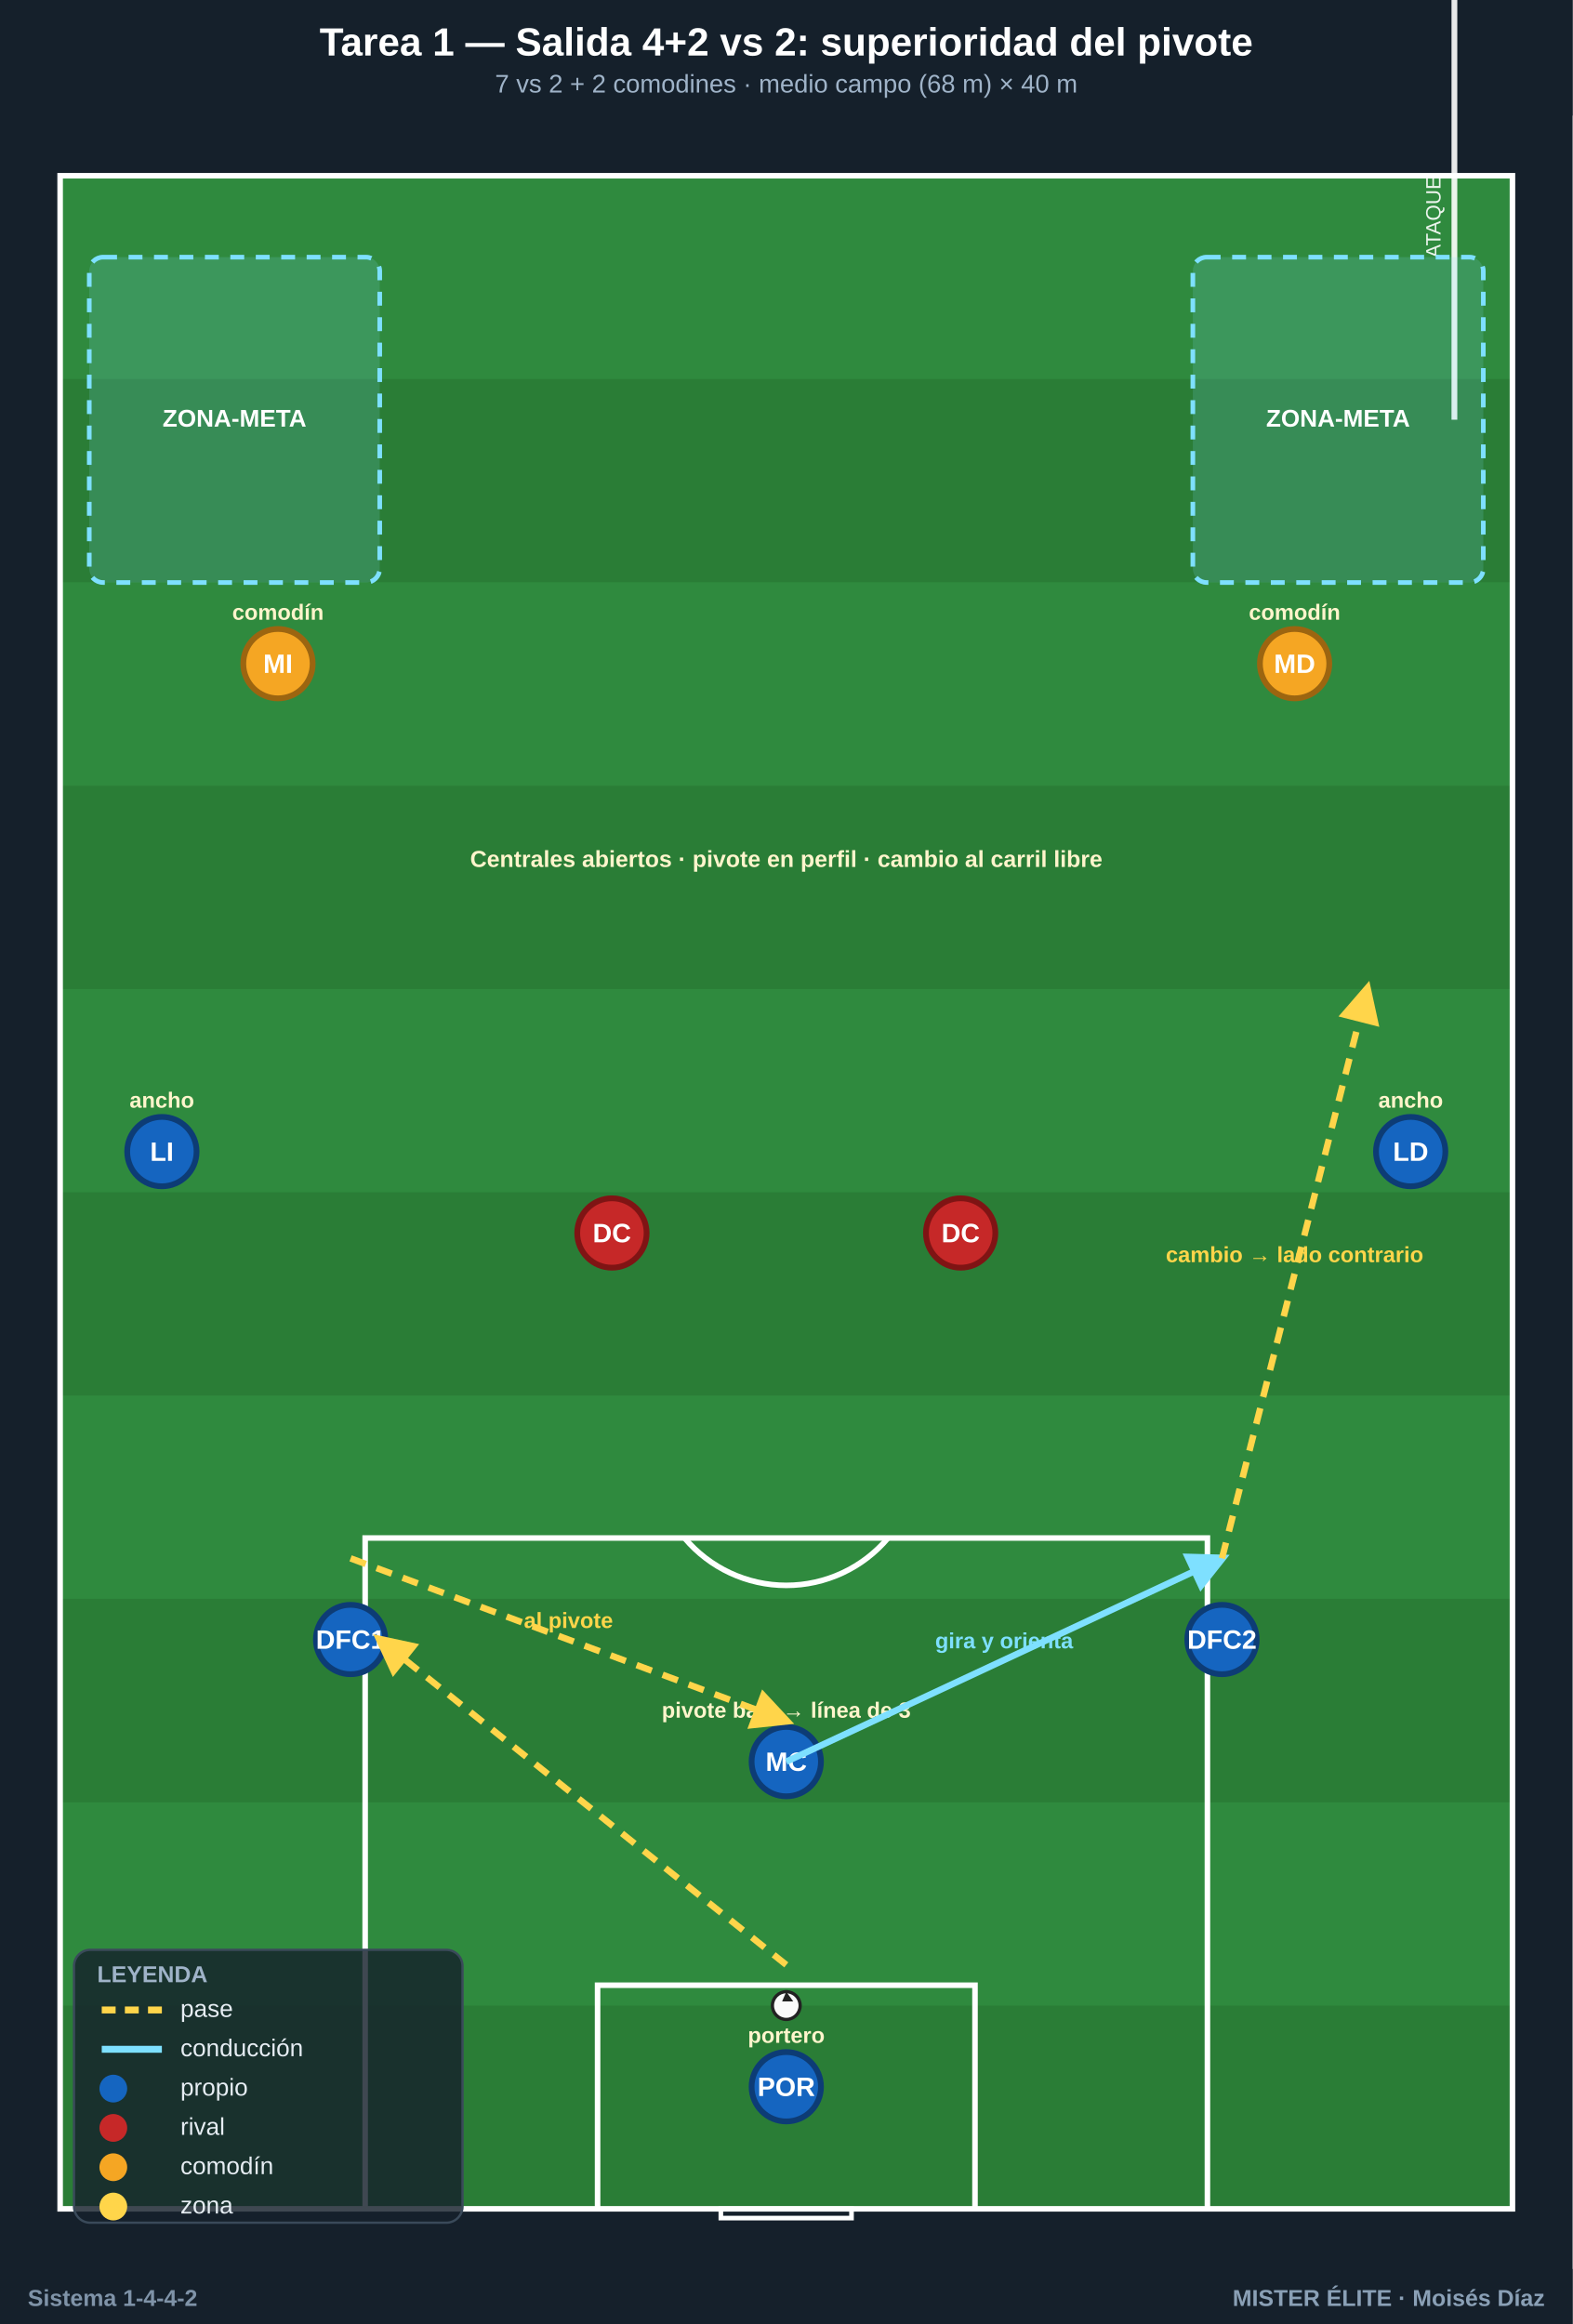
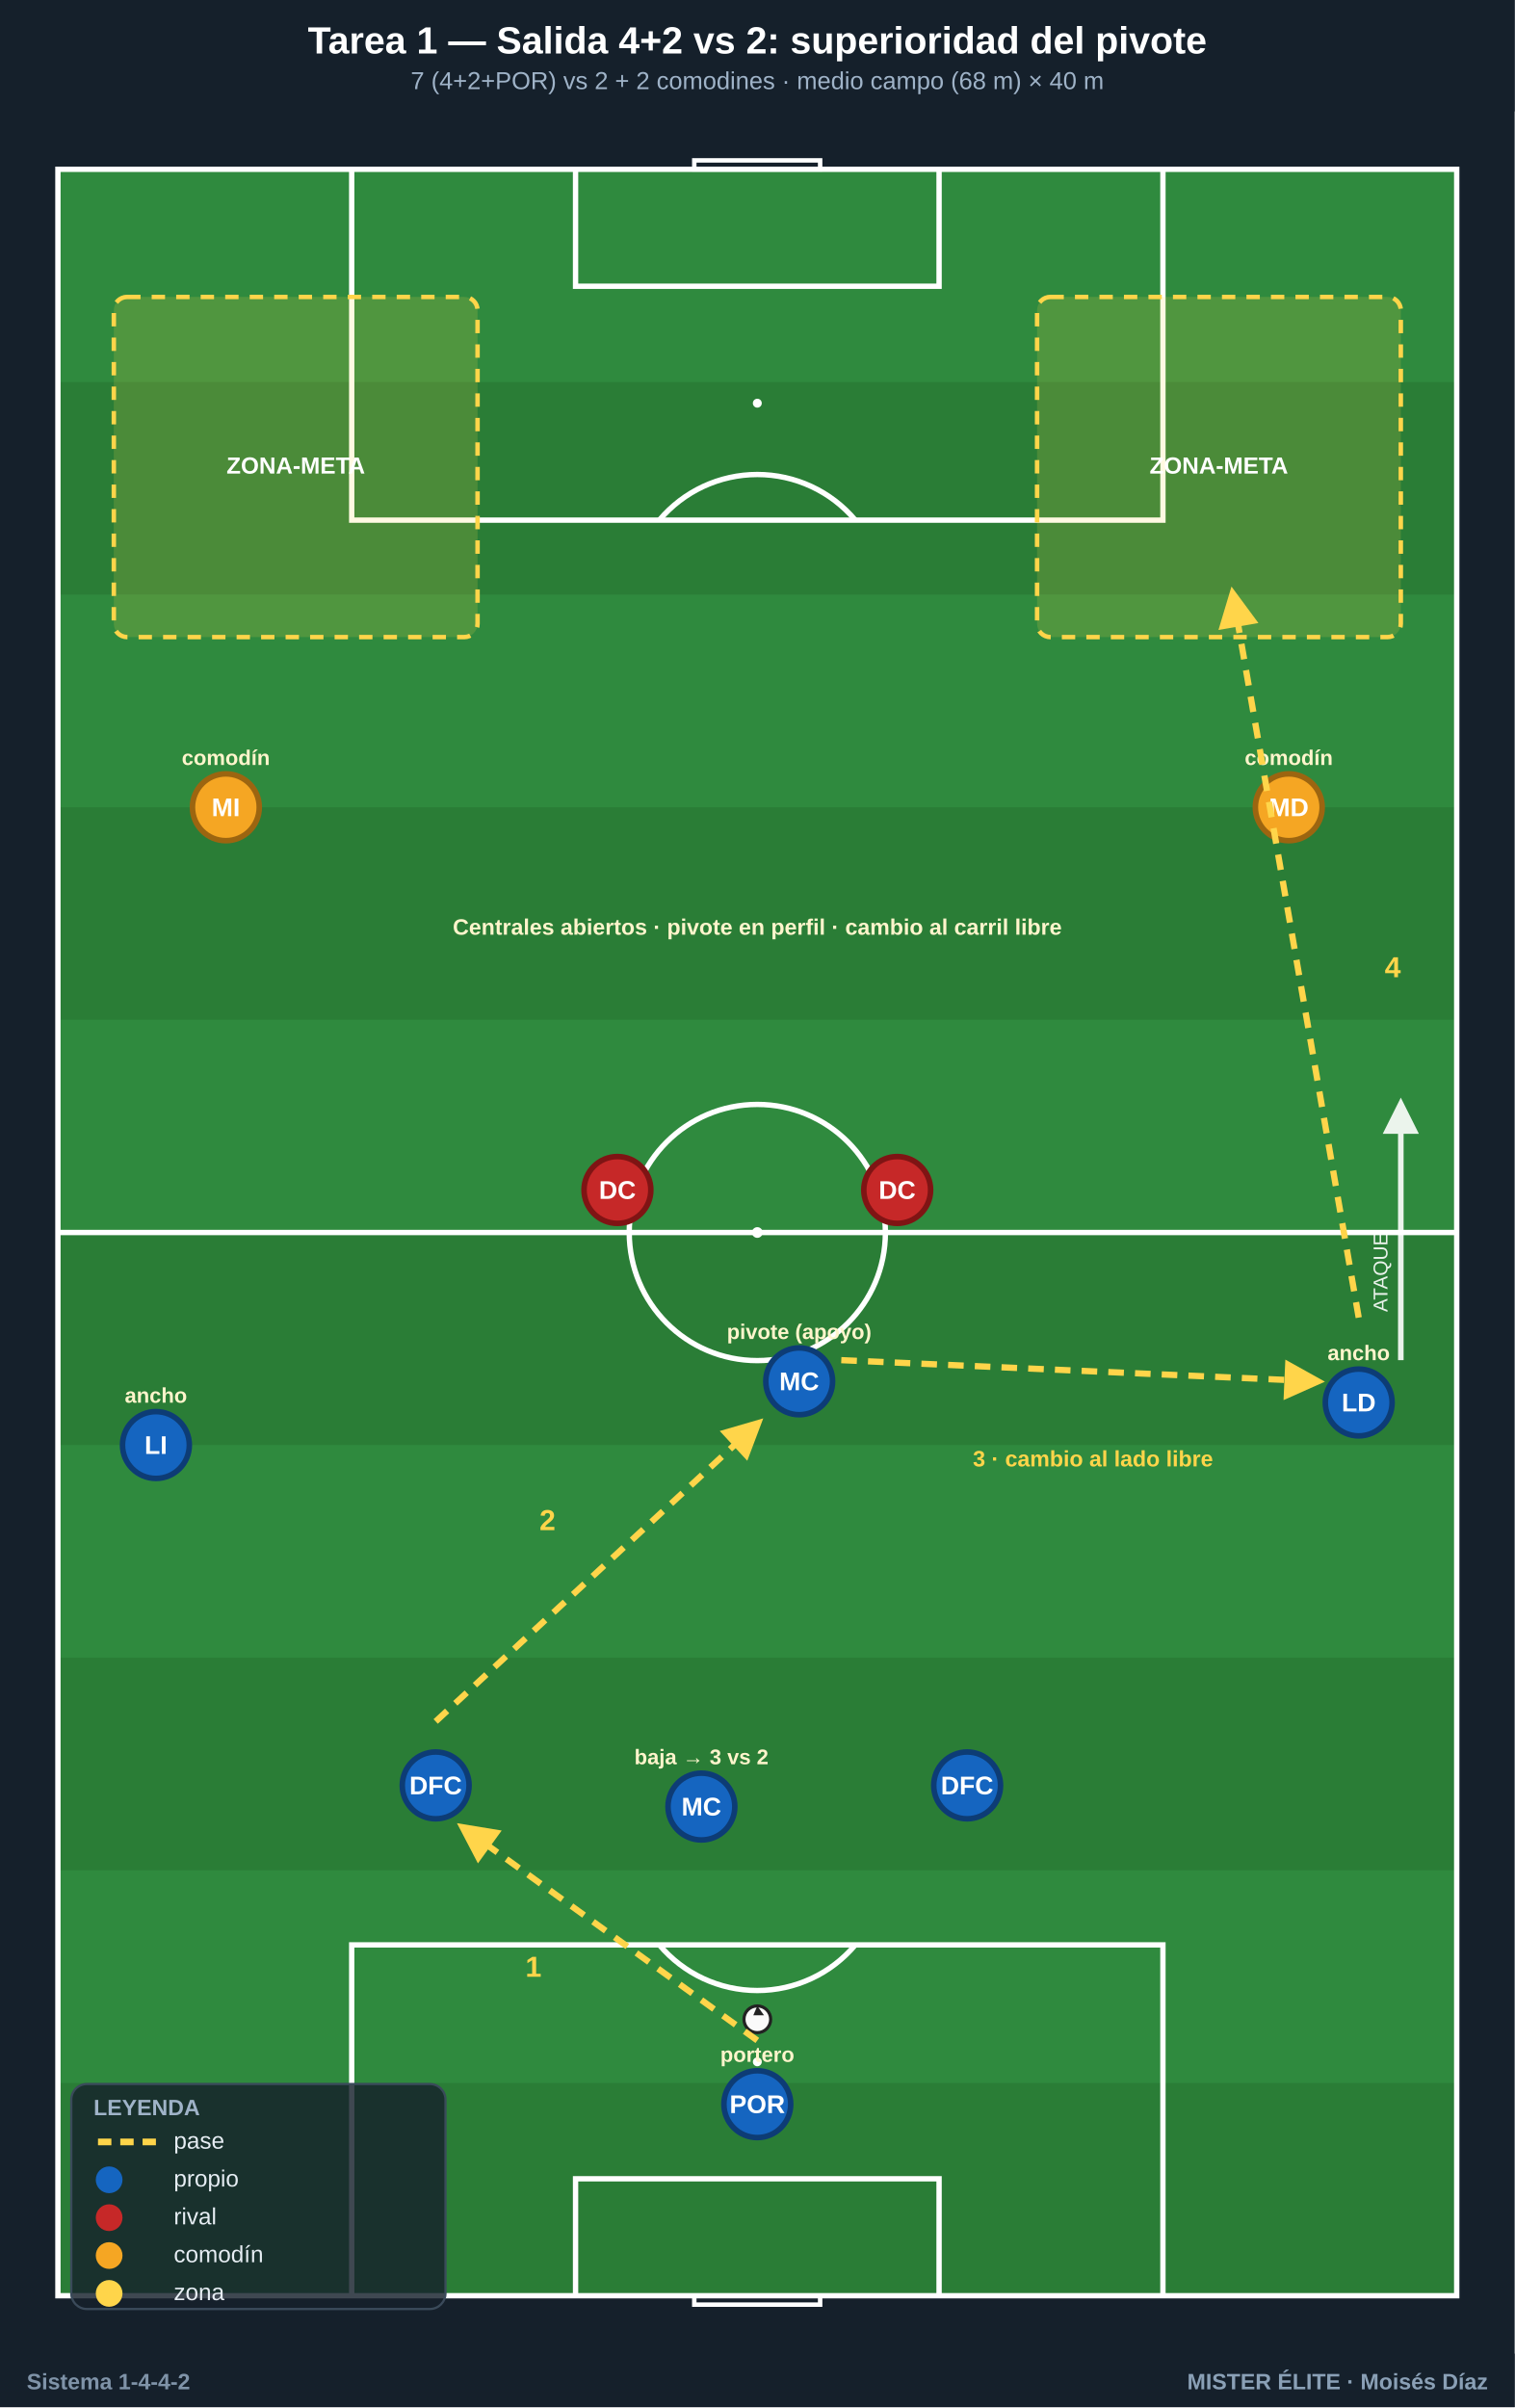
- <svg xmlns="http://www.w3.org/2000/svg" viewBox="0 0 680 1005" width="680" height="1005" font-family="Segoe UI,Arial,sans-serif">
+ <svg xmlns="http://www.w3.org/2000/svg" viewBox="0 0 680 1081" width="680" height="1081" font-family="Segoe UI,Arial,sans-serif">
  <defs>
    <linearGradient id="sky" x1="0" y1="0" x2="0" y2="1">
      <stop offset="0" stop-color="#2f8a3e" />
      <stop offset="1" stop-color="#2b8139" />
    </linearGradient>
    <marker id="ah_pass" viewBox="0 0 10 10" refX="8" refY="5" markerWidth="6.5" markerHeight="6.5" orient="auto-start-reverse">
      <path d="M0,0 L10,5 L0,10 z" fill="#ffd54a" />
    </marker>
    <marker id="ah_run" viewBox="0 0 10 10" refX="8" refY="5" markerWidth="6.5" markerHeight="6.5" orient="auto-start-reverse">
      <path d="M0,0 L10,5 L0,10 z" fill="#ffffff" />
    </marker>
    <marker id="ah_drive" viewBox="0 0 10 10" refX="8" refY="5" markerWidth="6.5" markerHeight="6.5" orient="auto-start-reverse">
      <path d="M0,0 L10,5 L0,10 z" fill="#7ee0ff" />
    </marker>
    <marker id="ah_white" viewBox="0 0 10 10" refX="8" refY="5" markerWidth="6.5" markerHeight="6.5" orient="auto-start-reverse">
      <path d="M0,0 L10,5 L0,10 z" fill="#ffffff" />
    </marker>
  </defs>
-   <rect x="0.0" y="0.0" width="680.0" height="1005.2" fill="#15202b" />
-   <rect x="26.0" y="76.0" width="628.0" height="88.4" fill="#2f8a3e" />
-   <rect x="26.0" y="163.9" width="628.0" height="88.4" fill="#2a7d36" />
-   <rect x="26.0" y="251.8" width="628.0" height="88.4" fill="#2f8a3e" />
-   <rect x="26.0" y="339.8" width="628.0" height="88.4" fill="#2a7d36" />
-   <rect x="26.0" y="427.7" width="628.0" height="88.4" fill="#2f8a3e" />
-   <rect x="26.0" y="515.6" width="628.0" height="88.4" fill="#2a7d36" />
-   <rect x="26.0" y="603.5" width="628.0" height="88.4" fill="#2f8a3e" />
-   <rect x="26.0" y="691.4" width="628.0" height="88.4" fill="#2a7d36" />
-   <rect x="26.0" y="779.4" width="628.0" height="88.4" fill="#2f8a3e" />
-   <rect x="26.0" y="867.3" width="628.0" height="88.4" fill="#2a7d36" />
-   <rect x="26.0" y="76.0" width="628.0" height="879.2" fill="none" stroke="#ffffff" stroke-width="2.4" />
-   <path d="M157.9,955.2 L157.9,665.1 L522.1,665.1 L522.1,955.2" fill="none" stroke="#ffffff" stroke-width="2.4" />
-   <path d="M258.4,955.2 L258.4,858.5 L421.6,858.5 L421.6,955.2" fill="none" stroke="#ffffff" stroke-width="2.4" />
-   <circle cx="340.0" cy="761.8" r="2.0" fill="#ffffff" />
-   <rect x="311.7" y="955.2" width="56.5" height="4" fill="none" stroke="#ffffff" stroke-width="2" />
-   <path d="M296.0,665.1 A57.5,57.5 0 0 0 384.0,665.1" fill="none" stroke="#ffffff" stroke-width="2.4" />
+   <rect x="0.0" y="0.0" width="680.0" height="1080.6" fill="#15202b" />
+   <rect x="26.0" y="76.0" width="628.0" height="96.0" fill="#2f8a3e" />
+   <rect x="26.0" y="171.5" width="628.0" height="96.0" fill="#2a7d36" />
+   <rect x="26.0" y="266.9" width="628.0" height="96.0" fill="#2f8a3e" />
+   <rect x="26.0" y="362.4" width="628.0" height="96.0" fill="#2a7d36" />
+   <rect x="26.0" y="457.8" width="628.0" height="96.0" fill="#2f8a3e" />
+   <rect x="26.0" y="553.3" width="628.0" height="96.0" fill="#2a7d36" />
+   <rect x="26.0" y="648.7" width="628.0" height="96.0" fill="#2f8a3e" />
+   <rect x="26.0" y="744.2" width="628.0" height="96.0" fill="#2a7d36" />
+   <rect x="26.0" y="839.6" width="628.0" height="96.0" fill="#2f8a3e" />
+   <rect x="26.0" y="935.1" width="628.0" height="96.0" fill="#2a7d36" />
+   <rect x="26.0" y="76.0" width="628.0" height="954.6" fill="none" stroke="#ffffff" stroke-width="2.4" />
+   <line x1="26.0" y1="553.3" x2="654.0" y2="553.3" stroke="#ffffff" stroke-width="2.4" opacity="1" />
+   <circle cx="340.0" cy="553.3" r="57.5" fill="none" stroke="#ffffff" stroke-width="2.4" />
+   <circle cx="340.0" cy="553.3" r="2.4" fill="#ffffff" />
+   <path d="M157.9,76.0 L157.9,233.5 L522.1,233.5 L522.1,76.0" fill="none" stroke="#ffffff" stroke-width="2.4" />
+   <path d="M258.4,76.0 L258.4,128.5 L421.6,128.5 L421.6,76.0" fill="none" stroke="#ffffff" stroke-width="2.4" />
+   <circle cx="340.0" cy="181.0" r="2.0" fill="#ffffff" />
+   <rect x="311.7" y="72.0" width="56.5" height="4" fill="none" stroke="#ffffff" stroke-width="2" />
+   <path d="M296.0,233.5 A57.5,57.5 0 0 1 384.0,233.5" fill="none" stroke="#ffffff" stroke-width="2.4" />
+   <path d="M157.9,1030.6 L157.9,873.1 L522.1,873.1 L522.1,1030.6" fill="none" stroke="#ffffff" stroke-width="2.4" />
+   <path d="M258.4,1030.6 L258.4,978.1 L421.6,978.1 L421.6,1030.6" fill="none" stroke="#ffffff" stroke-width="2.4" />
+   <circle cx="340.0" cy="925.6" r="2.0" fill="#ffffff" />
+   <rect x="311.7" y="1030.6" width="56.5" height="4" fill="none" stroke="#ffffff" stroke-width="2" />
+   <path d="M296.0,873.1 A57.5,57.5 0 0 0 384.0,873.1" fill="none" stroke="#ffffff" stroke-width="2.4" />
  <rect x="0.0" y="0.0" width="680.0" height="50.0" fill="#15202b" />
  <text x="340.0" y="24.0" font-family="Segoe UI,Arial,sans-serif" font-size="17" font-weight="800" fill="#ffffff" text-anchor="middle">Tarea 1 — Salida 4+2 vs 2: superioridad del pivote</text>
-   <text x="340.0" y="40.0" font-family="Segoe UI,Arial,sans-serif" font-size="11" font-weight="500" fill="#9fb3c8" text-anchor="middle">7 vs 2 + 2 comodines · medio campo (68 m) × 40 m</text>
-   <rect x="0.0" y="981.2" width="680.0" height="24.0" fill="#15202b" />
-   <text x="668.0" y="997.2" font-family="Segoe UI,Arial,sans-serif" font-size="10" font-weight="700" fill="#8aa0b6" text-anchor="end">MISTER ÉLITE · Moisés Díaz</text>
-   <text x="12.0" y="997.2" font-family="Segoe UI,Arial,sans-serif" font-size="10" font-weight="600" fill="#7f93a8" text-anchor="start">Sistema 1-4-4-2</text>
+   <text x="340.0" y="40.0" font-family="Segoe UI,Arial,sans-serif" font-size="11" font-weight="500" fill="#9fb3c8" text-anchor="middle">7 (4+2+POR) vs 2 + 2 comodines · medio campo (68 m) × 40 m</text>
+   <rect x="0.0" y="1056.6" width="680.0" height="24.0" fill="#15202b" />
+   <text x="668.0" y="1072.6" font-family="Segoe UI,Arial,sans-serif" font-size="10" font-weight="700" fill="#8aa0b6" text-anchor="end">MISTER ÉLITE · Moisés Díaz</text>
+   <text x="12.0" y="1072.6" font-family="Segoe UI,Arial,sans-serif" font-size="10" font-weight="600" fill="#7f93a8" text-anchor="start">Sistema 1-4-4-2</text>
  <g opacity="0.9">
-     <line x1="628.9" y1="181.5" x2="628.9" y2="-29.5" stroke="#ffffff" stroke-width="2.5" marker-end="url(#ah_white)" />
-     <text x="622.9" y="76.0" font-family="Segoe UI,Arial" font-size="9" fill="#ffffff" text-anchor="end" transform="rotate(-90 622.9 76.0)">ATAQUE</text>
+     <line x1="628.9" y1="610.6" x2="628.9" y2="496.0" stroke="#ffffff" stroke-width="2.5" marker-end="url(#ah_white)" />
+     <text x="622.9" y="553.3" font-family="Segoe UI,Arial" font-size="9" fill="#ffffff" text-anchor="end" transform="rotate(-90 622.9 553.3)">ATAQUE</text>
  </g>
-   <rect x="38.6" y="111.2" width="125.6" height="140.7" rx="6" fill="#7ee0ff" fill-opacity="0.16" stroke="#7ee0ff" stroke-width="2" stroke-dasharray="6 5" />
-   <text x="101.4" y="184.5" font-family="Segoe UI,Arial,sans-serif" font-size="10.5" font-weight="700" fill="#fff" text-anchor="middle">ZONA-META</text>
-   <rect x="515.8" y="111.2" width="125.6" height="140.7" rx="6" fill="#7ee0ff" fill-opacity="0.16" stroke="#7ee0ff" stroke-width="2" stroke-dasharray="6 5" />
-   <text x="578.6" y="184.5" font-family="Segoe UI,Arial,sans-serif" font-size="10.5" font-weight="700" fill="#fff" text-anchor="middle">ZONA-META</text>
+   <rect x="51.1" y="133.3" width="163.3" height="152.7" rx="6" fill="#ffd54a" fill-opacity="0.16" stroke="#ffd54a" stroke-width="2" stroke-dasharray="6 5" />
+   <text x="132.8" y="212.6" font-family="Segoe UI,Arial,sans-serif" font-size="10.5" font-weight="700" fill="#fff" text-anchor="middle">ZONA-META</text>
+   <rect x="465.6" y="133.3" width="163.3" height="152.7" rx="6" fill="#ffd54a" fill-opacity="0.16" stroke="#ffd54a" stroke-width="2" stroke-dasharray="6 5" />
+   <text x="547.2" y="212.6" font-family="Segoe UI,Arial,sans-serif" font-size="10.5" font-weight="700" fill="#fff" text-anchor="middle">ZONA-META</text>
  <g>
-     <circle cx="340.0" cy="902.4" r="15" fill="#1565c0" stroke="#0d3c75" stroke-width="2.5" />
-     <text x="340.0" y="906.4" font-family="Segoe UI,Arial" font-size="11.5" font-weight="800" fill="#fff" text-anchor="middle">POR</text>
+     <circle cx="101.4" cy="362.4" r="15" fill="#f5a623" stroke="#9c6510" stroke-width="2.5" />
+     <text x="101.4" y="366.4" font-family="Segoe UI,Arial" font-size="11.5" font-weight="800" fill="#fff" text-anchor="middle">MI</text>
  </g>
-   <text x="340.0" y="883.4" font-family="Segoe UI,Arial,sans-serif" font-size="9.5" font-weight="600" fill="#fff5cc" text-anchor="middle">portero</text>
+   <text x="101.4" y="343.4" font-family="Segoe UI,Arial,sans-serif" font-size="9.5" font-weight="600" fill="#fff5cc" text-anchor="middle">comodín</text>
  <g>
-     <circle cx="151.6" cy="709.0" r="15" fill="#1565c0" stroke="#0d3c75" stroke-width="2.5" />
-     <text x="151.6" y="713.0" font-family="Segoe UI,Arial" font-size="11.5" font-weight="800" fill="#fff" text-anchor="middle">DFC1</text>
+     <circle cx="578.6" cy="362.4" r="15" fill="#f5a623" stroke="#9c6510" stroke-width="2.5" />
+     <text x="578.6" y="366.4" font-family="Segoe UI,Arial" font-size="11.5" font-weight="800" fill="#fff" text-anchor="middle">MD</text>
+   </g>
+   <text x="578.6" y="343.4" font-family="Segoe UI,Arial,sans-serif" font-size="9.5" font-weight="600" fill="#fff5cc" text-anchor="middle">comodín</text>
+   <g>
+     <circle cx="277.2" cy="534.2" r="15" fill="#c62828" stroke="#7f1414" stroke-width="2.5" />
+     <text x="277.2" y="538.2" font-family="Segoe UI,Arial" font-size="11.5" font-weight="800" fill="#fff" text-anchor="middle">DC</text>
  </g>
  <g>
-     <circle cx="528.4" cy="709.0" r="15" fill="#1565c0" stroke="#0d3c75" stroke-width="2.5" />
-     <text x="528.4" y="713.0" font-family="Segoe UI,Arial" font-size="11.5" font-weight="800" fill="#fff" text-anchor="middle">DFC2</text>
+     <circle cx="402.8" cy="534.2" r="15" fill="#c62828" stroke="#7f1414" stroke-width="2.5" />
+     <text x="402.8" y="538.2" font-family="Segoe UI,Arial" font-size="11.5" font-weight="800" fill="#fff" text-anchor="middle">DC</text>
  </g>
  <g>
-     <circle cx="340.0" cy="761.8" r="15" fill="#1565c0" stroke="#0d3c75" stroke-width="2.5" />
-     <text x="340.0" y="765.8" font-family="Segoe UI,Arial" font-size="11.5" font-weight="800" fill="#fff" text-anchor="middle">MC</text>
+     <circle cx="340.0" cy="944.6" r="15" fill="#1565c0" stroke="#0d3c75" stroke-width="2.5" />
+     <text x="340.0" y="948.6" font-family="Segoe UI,Arial" font-size="11.5" font-weight="800" fill="#fff" text-anchor="middle">POR</text>
  </g>
-   <text x="340.0" y="742.8" font-family="Segoe UI,Arial,sans-serif" font-size="9.5" font-weight="600" fill="#fff5cc" text-anchor="middle">pivote baja → línea de 3</text>
+   <text x="340.0" y="925.6" font-family="Segoe UI,Arial,sans-serif" font-size="9.5" font-weight="600" fill="#fff5cc" text-anchor="middle">portero</text>
  <g>
-     <circle cx="70.0" cy="498.0" r="15" fill="#1565c0" stroke="#0d3c75" stroke-width="2.5" />
-     <text x="70.0" y="502.0" font-family="Segoe UI,Arial" font-size="11.5" font-weight="800" fill="#fff" text-anchor="middle">LI</text>
+     <circle cx="70.0" cy="648.7" r="15" fill="#1565c0" stroke="#0d3c75" stroke-width="2.5" />
+     <text x="70.0" y="652.7" font-family="Segoe UI,Arial" font-size="11.5" font-weight="800" fill="#fff" text-anchor="middle">LI</text>
  </g>
-   <text x="70.0" y="479.0" font-family="Segoe UI,Arial,sans-serif" font-size="9.5" font-weight="600" fill="#fff5cc" text-anchor="middle">ancho</text>
+   <text x="70.0" y="629.7" font-family="Segoe UI,Arial,sans-serif" font-size="9.5" font-weight="600" fill="#fff5cc" text-anchor="middle">ancho</text>
  <g>
-     <circle cx="610.0" cy="498.0" r="15" fill="#1565c0" stroke="#0d3c75" stroke-width="2.5" />
-     <text x="610.0" y="502.0" font-family="Segoe UI,Arial" font-size="11.5" font-weight="800" fill="#fff" text-anchor="middle">LD</text>
+     <circle cx="610.0" cy="629.6" r="15" fill="#1565c0" stroke="#0d3c75" stroke-width="2.5" />
+     <text x="610.0" y="633.6" font-family="Segoe UI,Arial" font-size="11.5" font-weight="800" fill="#fff" text-anchor="middle">LD</text>
  </g>
-   <text x="610.0" y="479.0" font-family="Segoe UI,Arial,sans-serif" font-size="9.5" font-weight="600" fill="#fff5cc" text-anchor="middle">ancho</text>
+   <text x="610.0" y="610.6" font-family="Segoe UI,Arial,sans-serif" font-size="9.5" font-weight="600" fill="#fff5cc" text-anchor="middle">ancho</text>
  <g>
-     <circle cx="264.6" cy="533.2" r="15" fill="#c62828" stroke="#7f1414" stroke-width="2.5" />
-     <text x="264.6" y="537.2" font-family="Segoe UI,Arial" font-size="11.5" font-weight="800" fill="#fff" text-anchor="middle">DC</text>
+     <circle cx="195.6" cy="801.5" r="15" fill="#1565c0" stroke="#0d3c75" stroke-width="2.5" />
+     <text x="195.6" y="805.5" font-family="Segoe UI,Arial" font-size="11.5" font-weight="800" fill="#fff" text-anchor="middle">DFC</text>
  </g>
  <g>
-     <circle cx="415.4" cy="533.2" r="15" fill="#c62828" stroke="#7f1414" stroke-width="2.5" />
-     <text x="415.4" y="537.2" font-family="Segoe UI,Arial" font-size="11.5" font-weight="800" fill="#fff" text-anchor="middle">DC</text>
+     <circle cx="434.2" cy="801.5" r="15" fill="#1565c0" stroke="#0d3c75" stroke-width="2.5" />
+     <text x="434.2" y="805.5" font-family="Segoe UI,Arial" font-size="11.5" font-weight="800" fill="#fff" text-anchor="middle">DFC</text>
  </g>
  <g>
-     <circle cx="120.2" cy="287.0" r="15" fill="#f5a623" stroke="#9c6510" stroke-width="2.5" />
-     <text x="120.2" y="291.0" font-family="Segoe UI,Arial" font-size="11.5" font-weight="800" fill="#fff" text-anchor="middle">MI</text>
+     <circle cx="314.9" cy="811.0" r="15" fill="#1565c0" stroke="#0d3c75" stroke-width="2.5" />
+     <text x="314.9" y="815.0" font-family="Segoe UI,Arial" font-size="11.5" font-weight="800" fill="#fff" text-anchor="middle">MC</text>
  </g>
-   <text x="120.2" y="268.0" font-family="Segoe UI,Arial,sans-serif" font-size="9.5" font-weight="600" fill="#fff5cc" text-anchor="middle">comodín</text>
+   <text x="314.9" y="792.0" font-family="Segoe UI,Arial,sans-serif" font-size="9.5" font-weight="600" fill="#fff5cc" text-anchor="middle">baja → 3 vs 2</text>
  <g>
-     <circle cx="559.8" cy="287.0" r="15" fill="#f5a623" stroke="#9c6510" stroke-width="2.5" />
-     <text x="559.8" y="291.0" font-family="Segoe UI,Arial" font-size="11.5" font-weight="800" fill="#fff" text-anchor="middle">MD</text>
+     <circle cx="358.8" cy="620.1" r="15" fill="#1565c0" stroke="#0d3c75" stroke-width="2.5" />
+     <text x="358.8" y="624.1" font-family="Segoe UI,Arial" font-size="11.5" font-weight="800" fill="#fff" text-anchor="middle">MC</text>
  </g>
-   <text x="559.8" y="268.0" font-family="Segoe UI,Arial,sans-serif" font-size="9.5" font-weight="600" fill="#fff5cc" text-anchor="middle">comodín</text>
-   <circle cx="340.0" cy="867.3" r="6.0" fill="#fafafa" stroke="#222" stroke-width="1.4" />
-   <path d="M340.0,861.3 l3.0,4.2 l-4.8,0 z" fill="#222" />
-   <line x1="340.0" y1="849.7" x2="164.2" y2="709.0" stroke="#ffd54a" stroke-width="2.8" stroke-dasharray="7 5" marker-end="url(#ah_pass)" />
-   <line x1="151.6" y1="673.9" x2="340.0" y2="744.2" stroke="#ffd54a" stroke-width="2.8" stroke-dasharray="7 5" marker-end="url(#ah_pass)" />
-   <text x="245.8" y="704.0" font-family="Segoe UI,Arial,sans-serif" font-size="9.5" font-weight="700" fill="#ffd54a" text-anchor="middle">al pivote</text>
-   <line x1="340.0" y1="761.8" x2="528.4" y2="673.9" stroke="#7ee0ff" stroke-width="2.8" marker-end="url(#ah_drive)" />
-   <text x="434.2" y="712.8" font-family="Segoe UI,Arial,sans-serif" font-size="9.5" font-weight="700" fill="#7ee0ff" text-anchor="middle">gira y orienta</text>
-   <line x1="528.4" y1="673.9" x2="591.2" y2="427.7" stroke="#ffd54a" stroke-width="2.8" stroke-dasharray="7 5" marker-end="url(#ah_pass)" />
-   <text x="559.8" y="545.8" font-family="Segoe UI,Arial,sans-serif" font-size="9.5" font-weight="700" fill="#ffd54a" text-anchor="middle">cambio → lado contrario</text>
-   <text x="340.0" y="374.9" font-family="Segoe UI,Arial,sans-serif" font-size="10" font-weight="600" fill="#fff5cc" text-anchor="middle">Centrales abiertos · pivote en perfil · cambio al carril libre</text>
+   <text x="358.8" y="601.1" font-family="Segoe UI,Arial,sans-serif" font-size="9.5" font-weight="600" fill="#fff5cc" text-anchor="middle">pivote (apoyo)</text>
+   <circle cx="340.0" cy="906.5" r="6.0" fill="#fafafa" stroke="#222" stroke-width="1.4" />
+   <path d="M340.0,900.5 l3.0,4.2 l-4.8,0 z" fill="#222" />
+   <line x1="340.0" y1="916.0" x2="208.1" y2="820.6" stroke="#ffd54a" stroke-width="2.8" stroke-dasharray="7 5" marker-end="url(#ah_pass)" />
+   <text x="239.5" y="887.4" font-family="Segoe UI,Arial,sans-serif" font-size="13" font-weight="600" fill="#ffd54a" text-anchor="middle">1</text>
+   <line x1="195.6" y1="772.8" x2="340.0" y2="639.2" stroke="#ffd54a" stroke-width="2.8" stroke-dasharray="7 5" marker-end="url(#ah_pass)" />
+   <text x="245.8" y="686.9" font-family="Segoe UI,Arial,sans-serif" font-size="13" font-weight="600" fill="#ffd54a" text-anchor="middle">2</text>
+   <line x1="377.7" y1="610.6" x2="591.2" y2="620.1" stroke="#ffd54a" stroke-width="2.8" stroke-dasharray="7 5" marker-end="url(#ah_pass)" />
+   <text x="490.7" y="658.3" font-family="Segoe UI,Arial,sans-serif" font-size="10" font-weight="600" fill="#ffd54a" text-anchor="middle">3 · cambio al lado libre</text>
+   <line x1="610.0" y1="591.5" x2="553.5" y2="266.9" stroke="#ffd54a" stroke-width="2.8" stroke-dasharray="7 5" marker-end="url(#ah_pass)" />
+   <text x="628.9" y="438.7" font-family="Segoe UI,Arial,sans-serif" font-size="13" font-weight="600" fill="#ffd54a" text-anchor="end">4</text>
+   <text x="340.0" y="419.6" font-family="Segoe UI,Arial,sans-serif" font-size="10" font-weight="600" fill="#fff5cc" text-anchor="middle">Centrales abiertos · pivote en perfil · cambio al carril libre</text>
  <g>
-     <rect x="32" y="843.2" width="168" height="118" rx="7" fill="#15202b" fill-opacity="0.82" stroke="#3a4a5a" stroke-width="1" />
-     <text x="42" y="857.2" font-family="Segoe UI,Arial" font-size="10" font-weight="800" fill="#9fb3c8">LEYENDA</text>
-     <line x1="44" y1="869.2" x2="70" y2="869.2" stroke="#ffd54a" stroke-width="3" stroke-dasharray="6 4" />
-     <text x="78" y="872.2" font-family="Segoe UI,Arial" font-size="10.5" fill="#e6edf3">pase</text>
-     <line x1="44" y1="886.2" x2="70" y2="886.2" stroke="#7ee0ff" stroke-width="3" />
-     <text x="78" y="889.2" font-family="Segoe UI,Arial" font-size="10.5" fill="#e6edf3">conducción</text>
-     <circle cx="49" cy="903.2" r="6" fill="#1565c0" />
-     <text x="78" y="906.2" font-family="Segoe UI,Arial" font-size="10.5" fill="#e6edf3">propio</text>
-     <circle cx="49" cy="920.2" r="6" fill="#c62828" />
-     <text x="78" y="923.2" font-family="Segoe UI,Arial" font-size="10.5" fill="#e6edf3">rival</text>
-     <circle cx="49" cy="937.2" r="6" fill="#f5a623" />
-     <text x="78" y="940.2" font-family="Segoe UI,Arial" font-size="10.5" fill="#e6edf3">comodín</text>
-     <circle cx="49" cy="954.2" r="6" fill="#ffd54a" />
-     <text x="78" y="957.2" font-family="Segoe UI,Arial" font-size="10.5" fill="#e6edf3">zona</text>
+     <rect x="32" y="935.56" width="168" height="101" rx="7" fill="#15202b" fill-opacity="0.82" stroke="#3a4a5a" stroke-width="1" />
+     <text x="42" y="949.56" font-family="Segoe UI,Arial" font-size="10" font-weight="800" fill="#9fb3c8">LEYENDA</text>
+     <line x1="44" y1="961.56" x2="70" y2="961.56" stroke="#ffd54a" stroke-width="3" stroke-dasharray="6 4" />
+     <text x="78" y="964.56" font-family="Segoe UI,Arial" font-size="10.5" fill="#e6edf3">pase</text>
+     <circle cx="49" cy="978.56" r="6" fill="#1565c0" />
+     <text x="78" y="981.56" font-family="Segoe UI,Arial" font-size="10.5" fill="#e6edf3">propio</text>
+     <circle cx="49" cy="995.56" r="6" fill="#c62828" />
+     <text x="78" y="998.56" font-family="Segoe UI,Arial" font-size="10.5" fill="#e6edf3">rival</text>
+     <circle cx="49" cy="1012.56" r="6" fill="#f5a623" />
+     <text x="78" y="1015.56" font-family="Segoe UI,Arial" font-size="10.5" fill="#e6edf3">comodín</text>
+     <circle cx="49" cy="1029.56" r="6" fill="#ffd54a" />
+     <text x="78" y="1032.56" font-family="Segoe UI,Arial" font-size="10.5" fill="#e6edf3">zona</text>
  </g>
</svg>
